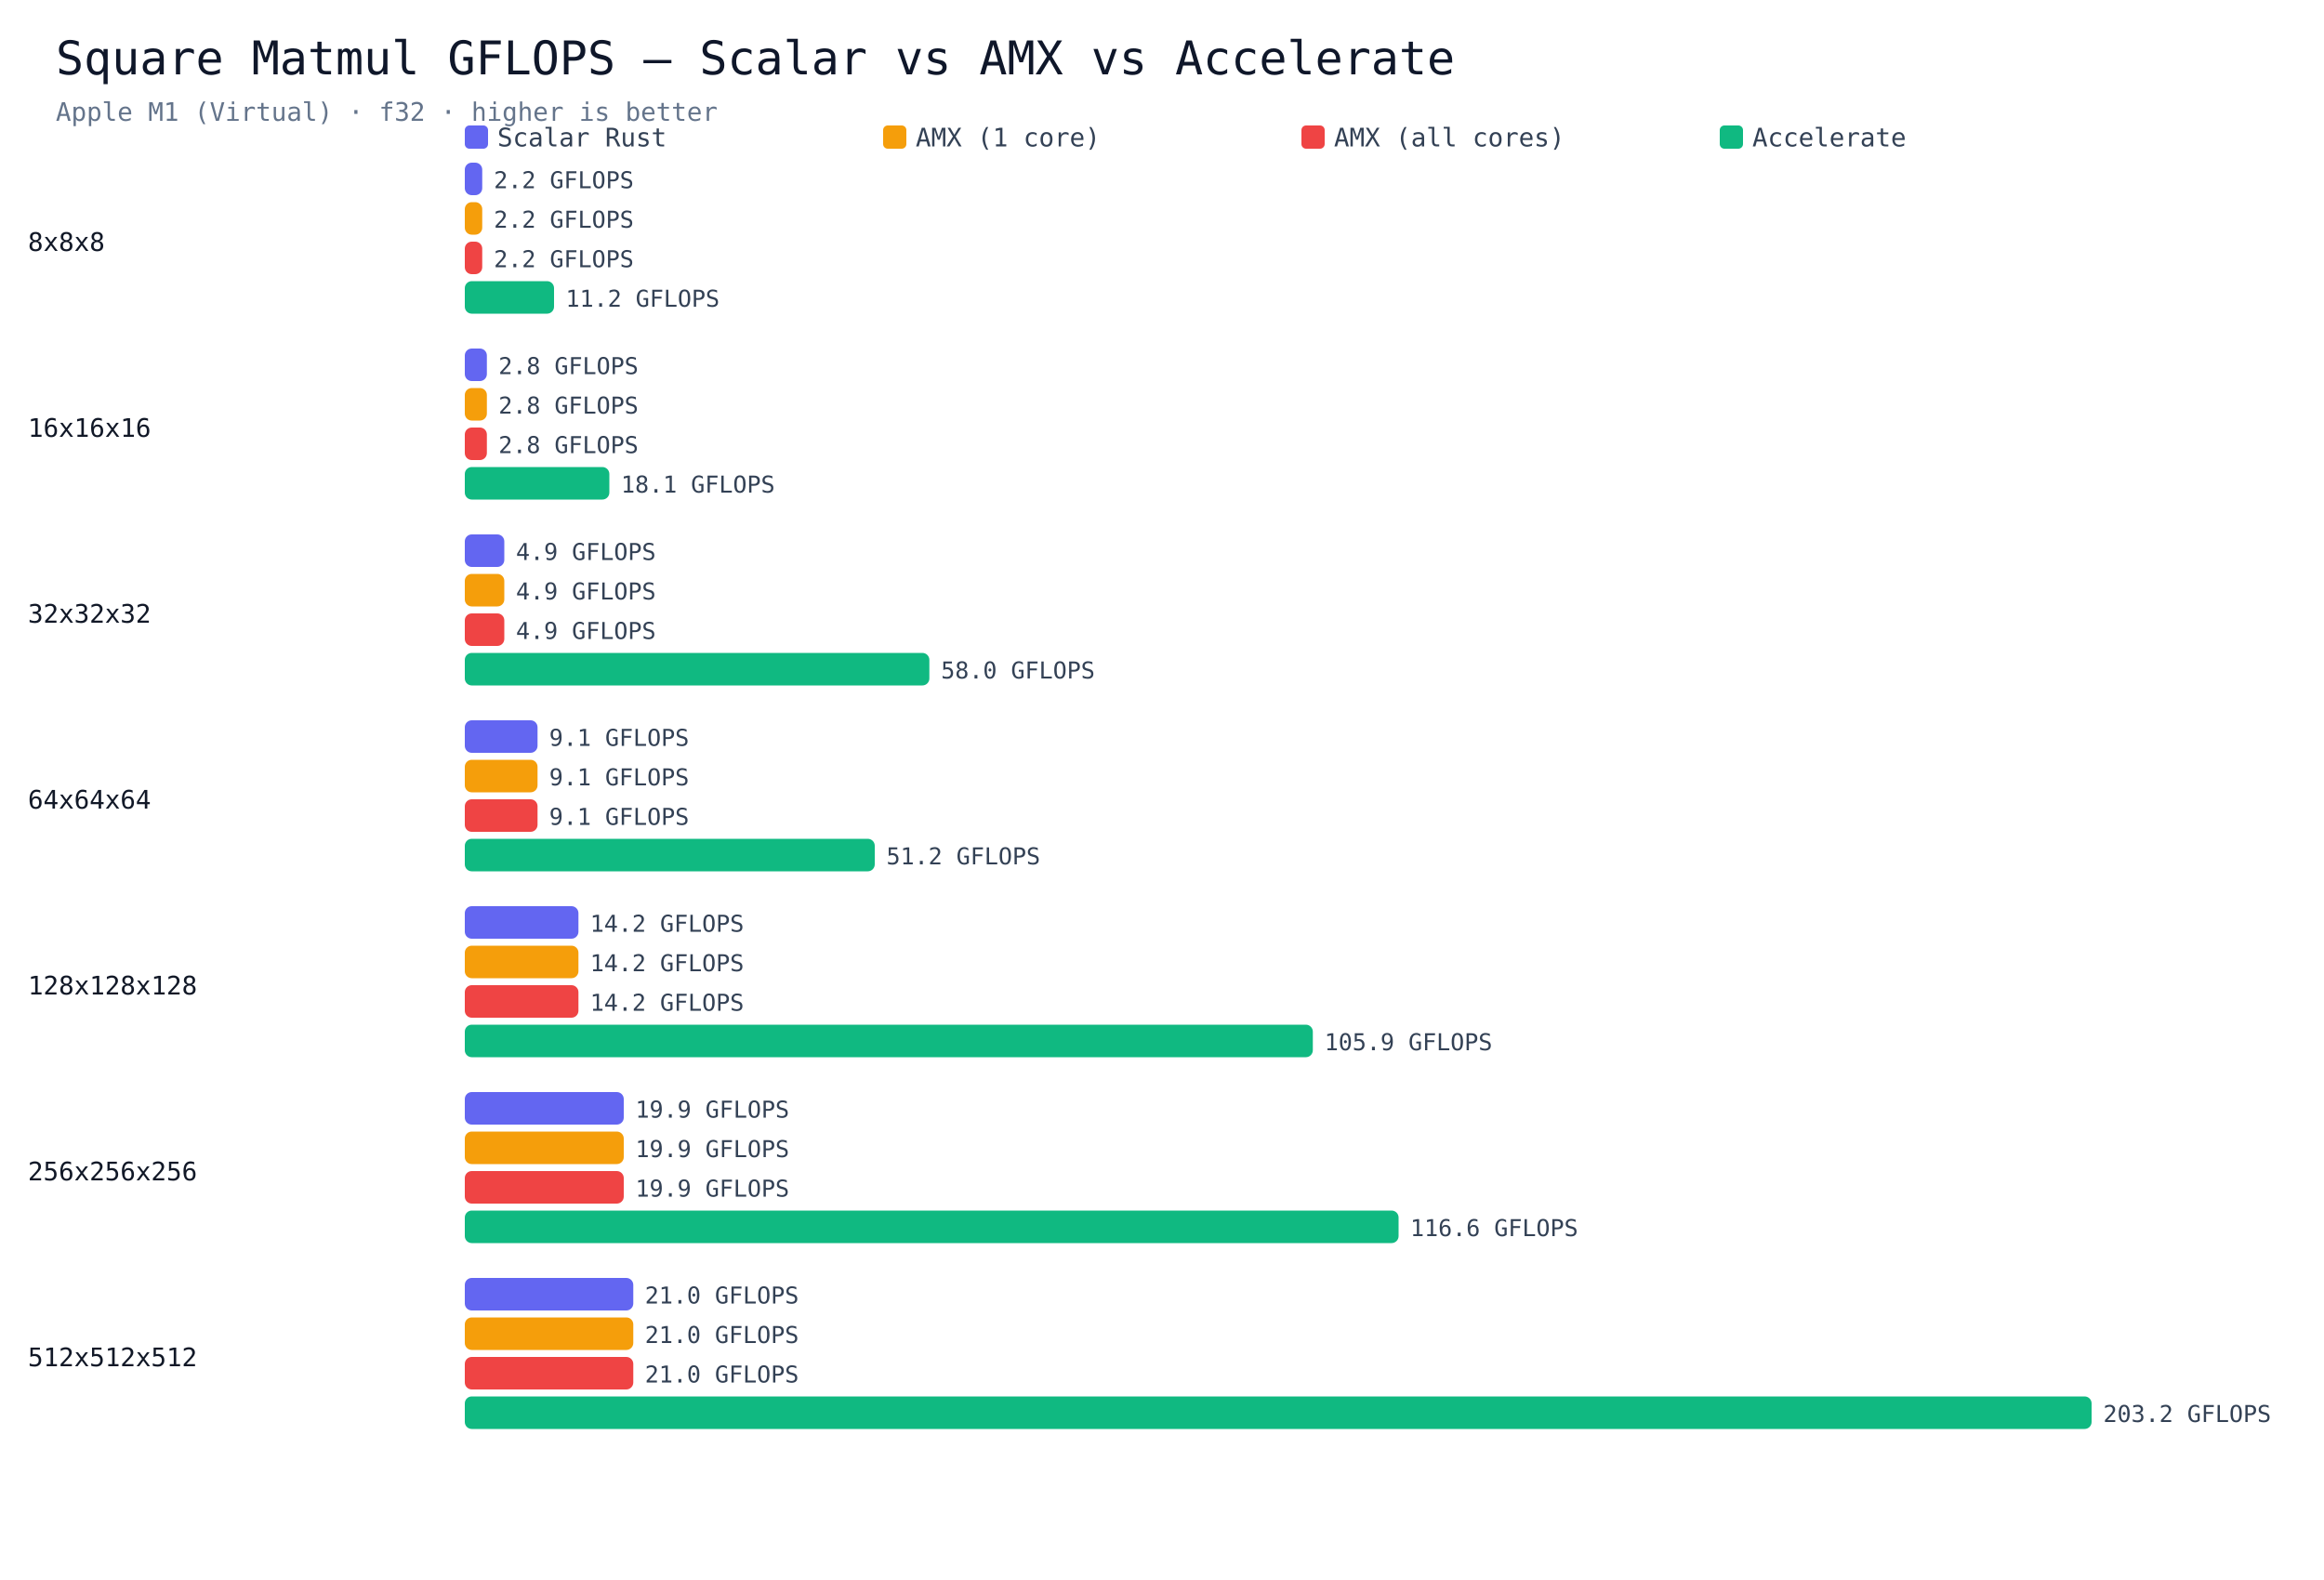
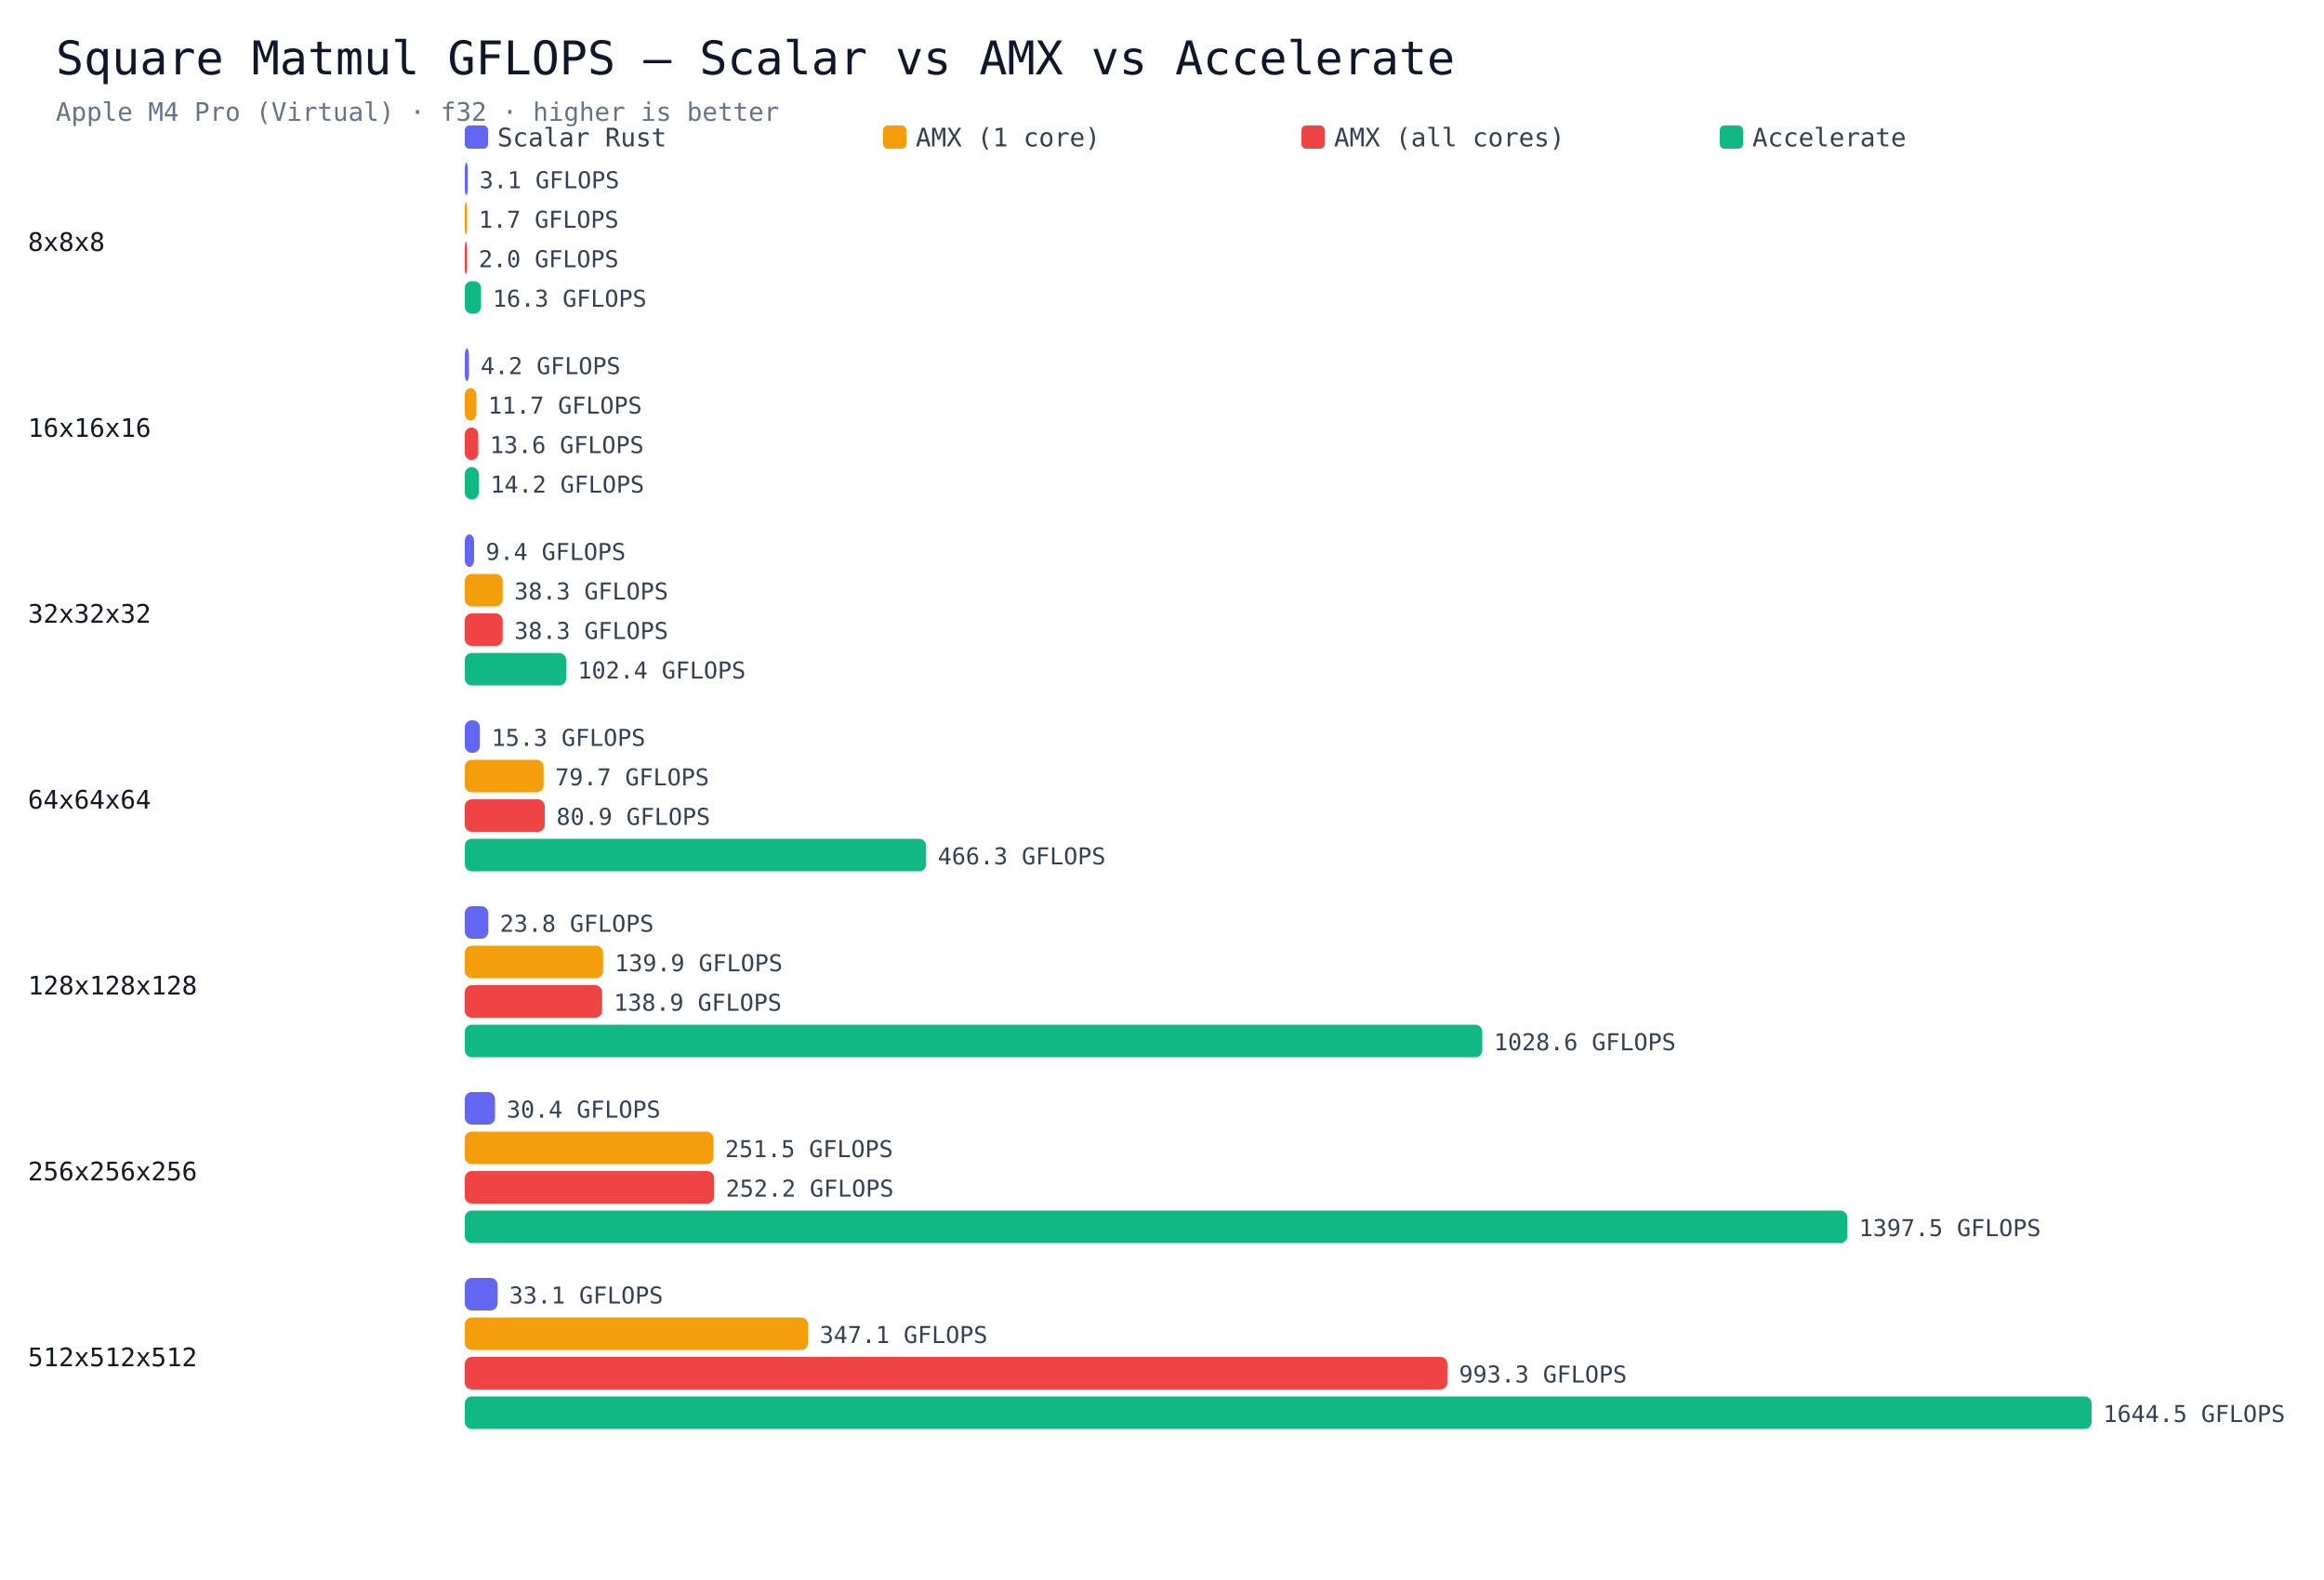
<svg xmlns="http://www.w3.org/2000/svg" viewBox="0 0 1000 680" width="100%" height="auto">
  <rect width="1000" height="680" fill="#ffffff" />
  <text x="24" y="32" font-size="20" font-family="Menlo,monospace" fill="#0f172a">Square Matmul GFLOPS — Scalar vs AMX vs Accelerate</text>
-   <text x="24" y="52" font-size="11" font-family="Menlo,monospace" fill="#64748b">Apple M1 (Virtual) · f32 · higher is better</text>
+   <text x="24" y="52" font-size="11" font-family="Menlo,monospace" fill="#64748b">Apple M4 Pro (Virtual) · f32 · higher is better</text>
  <rect x="200" y="54" width="10" height="10" rx="2" fill="#6366f1" />
  <text x="214" y="63" font-size="11" font-family="Menlo,monospace" fill="#334155">Scalar Rust</text>
  <rect x="380" y="54" width="10" height="10" rx="2" fill="#f59e0b" />
  <text x="394" y="63" font-size="11" font-family="Menlo,monospace" fill="#334155">AMX (1 core)</text>
  <rect x="560" y="54" width="10" height="10" rx="2" fill="#ef4444" />
  <text x="574" y="63" font-size="11" font-family="Menlo,monospace" fill="#334155">AMX (all cores)</text>
  <rect x="740" y="54" width="10" height="10" rx="2" fill="#10b981" />
  <text x="754" y="63" font-size="11" font-family="Menlo,monospace" fill="#334155">Accelerate</text>
  <text x="12" y="108" font-size="11" font-family="Menlo,monospace" fill="#111827">8x8x8</text>
-   <rect x="200" y="70" width="7.5" height="14" rx="3" fill="#6366f1" />
-   <text x="212.5" y="81" font-size="10" font-family="Menlo,monospace" fill="#334155">2.2 GFLOPS</text>
-   <rect x="200" y="87" width="7.5" height="14" rx="3" fill="#f59e0b" />
-   <text x="212.5" y="98" font-size="10" font-family="Menlo,monospace" fill="#334155">2.2 GFLOPS</text>
-   <rect x="200" y="104" width="7.5" height="14" rx="3" fill="#ef4444" />
-   <text x="212.5" y="115" font-size="10" font-family="Menlo,monospace" fill="#334155">2.2 GFLOPS</text>
-   <rect x="200" y="121" width="38.4" height="14" rx="3" fill="#10b981" />
-   <text x="243.4" y="132" font-size="10" font-family="Menlo,monospace" fill="#334155">11.2 GFLOPS</text>
+   <rect x="200" y="70" width="1.3" height="14" rx="3" fill="#6366f1" />
+   <text x="206.3" y="81" font-size="10" font-family="Menlo,monospace" fill="#334155">3.1 GFLOPS</text>
+   <rect x="200" y="87" width="1.0" height="14" rx="3" fill="#f59e0b" />
+   <text x="206.0" y="98" font-size="10" font-family="Menlo,monospace" fill="#334155">1.7 GFLOPS</text>
+   <rect x="200" y="104" width="1.0" height="14" rx="3" fill="#ef4444" />
+   <text x="206.0" y="115" font-size="10" font-family="Menlo,monospace" fill="#334155">2.0 GFLOPS</text>
+   <rect x="200" y="121" width="7.0" height="14" rx="3" fill="#10b981" />
+   <text x="212.0" y="132" font-size="10" font-family="Menlo,monospace" fill="#334155">16.3 GFLOPS</text>
  <text x="12" y="188" font-size="11" font-family="Menlo,monospace" fill="#111827">16x16x16</text>
-   <rect x="200" y="150" width="9.5" height="14" rx="3" fill="#6366f1" />
-   <text x="214.5" y="161" font-size="10" font-family="Menlo,monospace" fill="#334155">2.8 GFLOPS</text>
-   <rect x="200" y="167" width="9.5" height="14" rx="3" fill="#f59e0b" />
-   <text x="214.5" y="178" font-size="10" font-family="Menlo,monospace" fill="#334155">2.8 GFLOPS</text>
-   <rect x="200" y="184" width="9.5" height="14" rx="3" fill="#ef4444" />
-   <text x="214.5" y="195" font-size="10" font-family="Menlo,monospace" fill="#334155">2.8 GFLOPS</text>
-   <rect x="200" y="201" width="62.2" height="14" rx="3" fill="#10b981" />
-   <text x="267.2" y="212" font-size="10" font-family="Menlo,monospace" fill="#334155">18.1 GFLOPS</text>
+   <rect x="200" y="150" width="1.8" height="14" rx="3" fill="#6366f1" />
+   <text x="206.8" y="161" font-size="10" font-family="Menlo,monospace" fill="#334155">4.2 GFLOPS</text>
+   <rect x="200" y="167" width="5.0" height="14" rx="3" fill="#f59e0b" />
+   <text x="210.0" y="178" font-size="10" font-family="Menlo,monospace" fill="#334155">11.7 GFLOPS</text>
+   <rect x="200" y="184" width="5.8" height="14" rx="3" fill="#ef4444" />
+   <text x="210.8" y="195" font-size="10" font-family="Menlo,monospace" fill="#334155">13.6 GFLOPS</text>
+   <rect x="200" y="201" width="6.0" height="14" rx="3" fill="#10b981" />
+   <text x="211.0" y="212" font-size="10" font-family="Menlo,monospace" fill="#334155">14.2 GFLOPS</text>
  <text x="12" y="268" font-size="11" font-family="Menlo,monospace" fill="#111827">32x32x32</text>
-   <rect x="200" y="230" width="17.0" height="14" rx="3" fill="#6366f1" />
-   <text x="222.0" y="241" font-size="10" font-family="Menlo,monospace" fill="#334155">4.9 GFLOPS</text>
-   <rect x="200" y="247" width="17.0" height="14" rx="3" fill="#f59e0b" />
-   <text x="222.0" y="258" font-size="10" font-family="Menlo,monospace" fill="#334155">4.9 GFLOPS</text>
-   <rect x="200" y="264" width="17.0" height="14" rx="3" fill="#ef4444" />
-   <text x="222.0" y="275" font-size="10" font-family="Menlo,monospace" fill="#334155">4.9 GFLOPS</text>
-   <rect x="200" y="281" width="199.9" height="14" rx="3" fill="#10b981" />
-   <text x="404.9" y="292" font-size="10" font-family="Menlo,monospace" fill="#334155">58.0 GFLOPS</text>
+   <rect x="200" y="230" width="4.0" height="14" rx="3" fill="#6366f1" />
+   <text x="209.0" y="241" font-size="10" font-family="Menlo,monospace" fill="#334155">9.4 GFLOPS</text>
+   <rect x="200" y="247" width="16.3" height="14" rx="3" fill="#f59e0b" />
+   <text x="221.3" y="258" font-size="10" font-family="Menlo,monospace" fill="#334155">38.3 GFLOPS</text>
+   <rect x="200" y="264" width="16.3" height="14" rx="3" fill="#ef4444" />
+   <text x="221.3" y="275" font-size="10" font-family="Menlo,monospace" fill="#334155">38.3 GFLOPS</text>
+   <rect x="200" y="281" width="43.6" height="14" rx="3" fill="#10b981" />
+   <text x="248.6" y="292" font-size="10" font-family="Menlo,monospace" fill="#334155">102.4 GFLOPS</text>
  <text x="12" y="348" font-size="11" font-family="Menlo,monospace" fill="#111827">64x64x64</text>
-   <rect x="200" y="310" width="31.3" height="14" rx="3" fill="#6366f1" />
-   <text x="236.3" y="321" font-size="10" font-family="Menlo,monospace" fill="#334155">9.1 GFLOPS</text>
-   <rect x="200" y="327" width="31.3" height="14" rx="3" fill="#f59e0b" />
-   <text x="236.3" y="338" font-size="10" font-family="Menlo,monospace" fill="#334155">9.1 GFLOPS</text>
-   <rect x="200" y="344" width="31.3" height="14" rx="3" fill="#ef4444" />
-   <text x="236.3" y="355" font-size="10" font-family="Menlo,monospace" fill="#334155">9.1 GFLOPS</text>
-   <rect x="200" y="361" width="176.4" height="14" rx="3" fill="#10b981" />
-   <text x="381.4" y="372" font-size="10" font-family="Menlo,monospace" fill="#334155">51.2 GFLOPS</text>
+   <rect x="200" y="310" width="6.5" height="14" rx="3" fill="#6366f1" />
+   <text x="211.5" y="321" font-size="10" font-family="Menlo,monospace" fill="#334155">15.3 GFLOPS</text>
+   <rect x="200" y="327" width="33.9" height="14" rx="3" fill="#f59e0b" />
+   <text x="238.9" y="338" font-size="10" font-family="Menlo,monospace" fill="#334155">79.7 GFLOPS</text>
+   <rect x="200" y="344" width="34.4" height="14" rx="3" fill="#ef4444" />
+   <text x="239.4" y="355" font-size="10" font-family="Menlo,monospace" fill="#334155">80.9 GFLOPS</text>
+   <rect x="200" y="361" width="198.5" height="14" rx="3" fill="#10b981" />
+   <text x="403.5" y="372" font-size="10" font-family="Menlo,monospace" fill="#334155">466.3 GFLOPS</text>
  <text x="12" y="428" font-size="11" font-family="Menlo,monospace" fill="#111827">128x128x128</text>
-   <rect x="200" y="390" width="48.9" height="14" rx="3" fill="#6366f1" />
-   <text x="253.9" y="401" font-size="10" font-family="Menlo,monospace" fill="#334155">14.2 GFLOPS</text>
-   <rect x="200" y="407" width="48.9" height="14" rx="3" fill="#f59e0b" />
-   <text x="253.9" y="418" font-size="10" font-family="Menlo,monospace" fill="#334155">14.2 GFLOPS</text>
-   <rect x="200" y="424" width="48.9" height="14" rx="3" fill="#ef4444" />
-   <text x="253.9" y="435" font-size="10" font-family="Menlo,monospace" fill="#334155">14.2 GFLOPS</text>
-   <rect x="200" y="441" width="364.9" height="14" rx="3" fill="#10b981" />
-   <text x="569.9" y="452" font-size="10" font-family="Menlo,monospace" fill="#334155">105.9 GFLOPS</text>
+   <rect x="200" y="390" width="10.1" height="14" rx="3" fill="#6366f1" />
+   <text x="215.1" y="401" font-size="10" font-family="Menlo,monospace" fill="#334155">23.8 GFLOPS</text>
+   <rect x="200" y="407" width="59.5" height="14" rx="3" fill="#f59e0b" />
+   <text x="264.5" y="418" font-size="10" font-family="Menlo,monospace" fill="#334155">139.9 GFLOPS</text>
+   <rect x="200" y="424" width="59.1" height="14" rx="3" fill="#ef4444" />
+   <text x="264.1" y="435" font-size="10" font-family="Menlo,monospace" fill="#334155">138.9 GFLOPS</text>
+   <rect x="200" y="441" width="437.8" height="14" rx="3" fill="#10b981" />
+   <text x="642.8" y="452" font-size="10" font-family="Menlo,monospace" fill="#334155">1028.6 GFLOPS</text>
  <text x="12" y="508" font-size="11" font-family="Menlo,monospace" fill="#111827">256x256x256</text>
-   <rect x="200" y="470" width="68.4" height="14" rx="3" fill="#6366f1" />
-   <text x="273.4" y="481" font-size="10" font-family="Menlo,monospace" fill="#334155">19.9 GFLOPS</text>
-   <rect x="200" y="487" width="68.4" height="14" rx="3" fill="#f59e0b" />
-   <text x="273.4" y="498" font-size="10" font-family="Menlo,monospace" fill="#334155">19.9 GFLOPS</text>
-   <rect x="200" y="504" width="68.4" height="14" rx="3" fill="#ef4444" />
-   <text x="273.4" y="515" font-size="10" font-family="Menlo,monospace" fill="#334155">19.9 GFLOPS</text>
-   <rect x="200" y="521" width="401.8" height="14" rx="3" fill="#10b981" />
-   <text x="606.8" y="532" font-size="10" font-family="Menlo,monospace" fill="#334155">116.6 GFLOPS</text>
+   <rect x="200" y="470" width="13.0" height="14" rx="3" fill="#6366f1" />
+   <text x="218.0" y="481" font-size="10" font-family="Menlo,monospace" fill="#334155">30.4 GFLOPS</text>
+   <rect x="200" y="487" width="107.0" height="14" rx="3" fill="#f59e0b" />
+   <text x="312.0" y="498" font-size="10" font-family="Menlo,monospace" fill="#334155">251.5 GFLOPS</text>
+   <rect x="200" y="504" width="107.3" height="14" rx="3" fill="#ef4444" />
+   <text x="312.3" y="515" font-size="10" font-family="Menlo,monospace" fill="#334155">252.2 GFLOPS</text>
+   <rect x="200" y="521" width="594.9" height="14" rx="3" fill="#10b981" />
+   <text x="799.9" y="532" font-size="10" font-family="Menlo,monospace" fill="#334155">1397.5 GFLOPS</text>
  <text x="12" y="588" font-size="11" font-family="Menlo,monospace" fill="#111827">512x512x512</text>
-   <rect x="200" y="550" width="72.5" height="14" rx="3" fill="#6366f1" />
-   <text x="277.5" y="561" font-size="10" font-family="Menlo,monospace" fill="#334155">21.0 GFLOPS</text>
-   <rect x="200" y="567" width="72.5" height="14" rx="3" fill="#f59e0b" />
-   <text x="277.5" y="578" font-size="10" font-family="Menlo,monospace" fill="#334155">21.0 GFLOPS</text>
-   <rect x="200" y="584" width="72.5" height="14" rx="3" fill="#ef4444" />
-   <text x="277.5" y="595" font-size="10" font-family="Menlo,monospace" fill="#334155">21.0 GFLOPS</text>
+   <rect x="200" y="550" width="14.1" height="14" rx="3" fill="#6366f1" />
+   <text x="219.1" y="561" font-size="10" font-family="Menlo,monospace" fill="#334155">33.1 GFLOPS</text>
+   <rect x="200" y="567" width="147.7" height="14" rx="3" fill="#f59e0b" />
+   <text x="352.7" y="578" font-size="10" font-family="Menlo,monospace" fill="#334155">347.1 GFLOPS</text>
+   <rect x="200" y="584" width="422.8" height="14" rx="3" fill="#ef4444" />
+   <text x="627.8" y="595" font-size="10" font-family="Menlo,monospace" fill="#334155">993.3 GFLOPS</text>
  <rect x="200" y="601" width="700.0" height="14" rx="3" fill="#10b981" />
-   <text x="905.0" y="612" font-size="10" font-family="Menlo,monospace" fill="#334155">203.2 GFLOPS</text>
+   <text x="905.0" y="612" font-size="10" font-family="Menlo,monospace" fill="#334155">1644.5 GFLOPS</text>
</svg>
